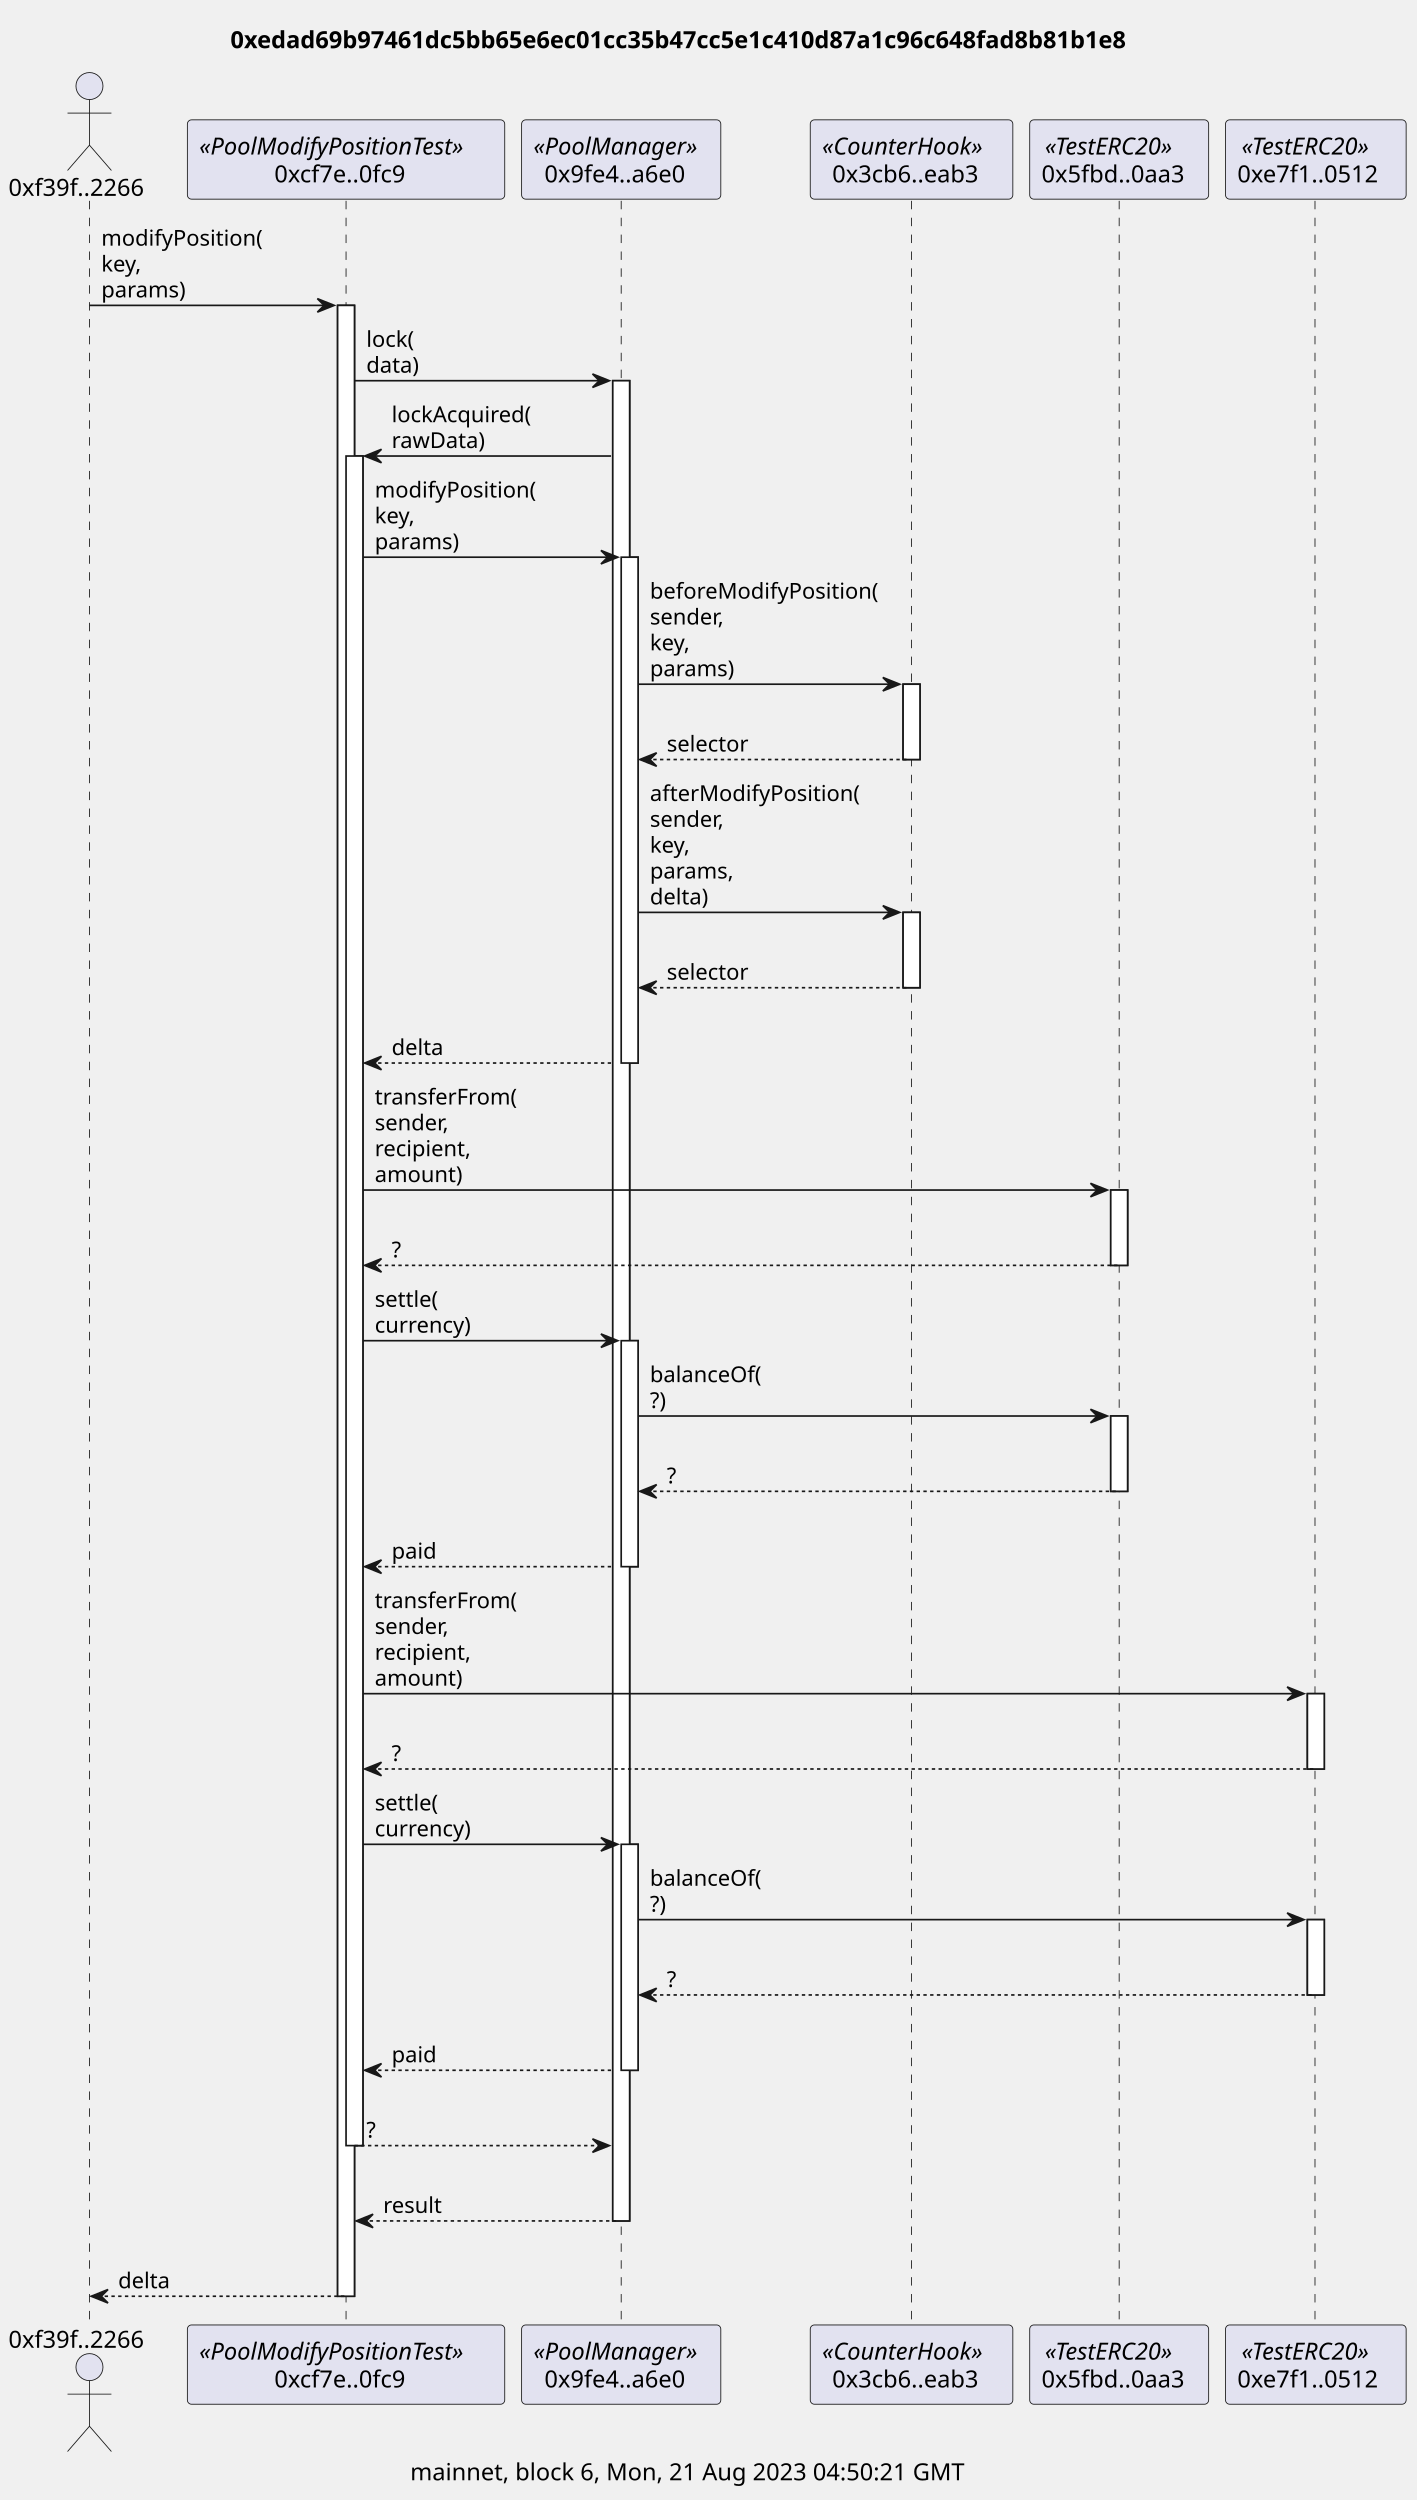
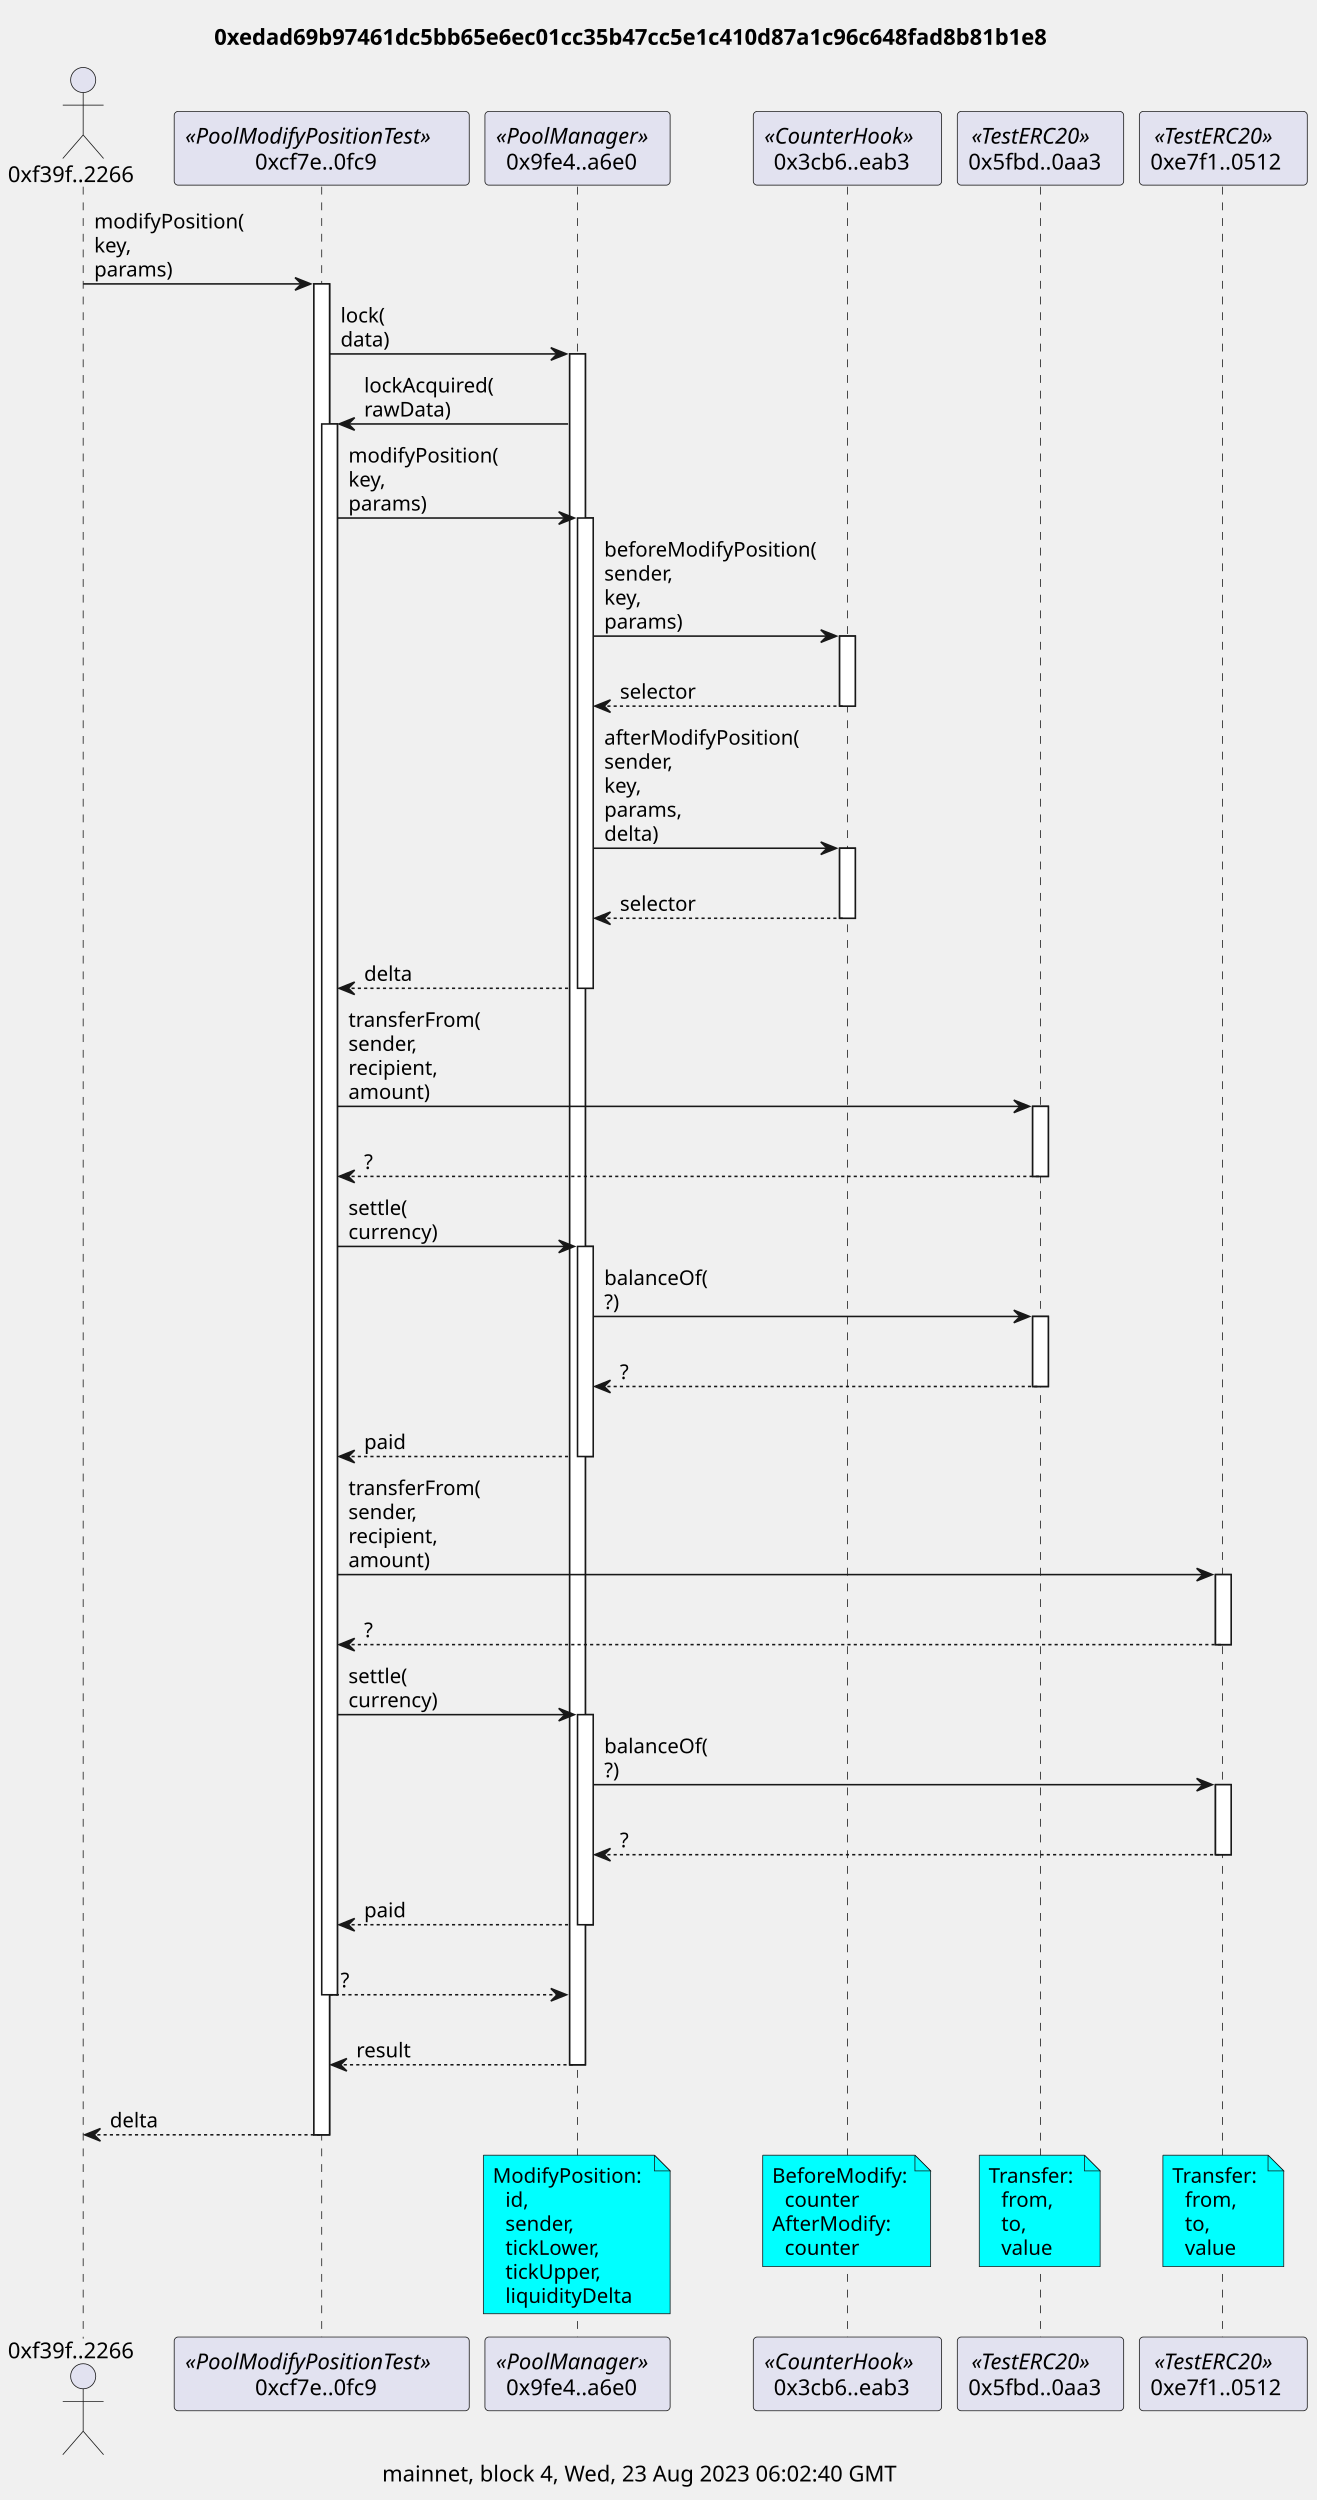
- <svg xmlns="http://www.w3.org/2000/svg" contentStyleType="text/css" height="1481px" preserveAspectRatio="none" style="width:839px;height:1481px;background:#FFFFFF;" version="1.1" viewBox="0 0 839 1481" width="839px" zoomAndPan="magnify">
+ <svg xmlns="http://www.w3.org/2000/svg" contentStyleType="text/css" height="1593px" preserveAspectRatio="none" style="width:839px;height:1593px;background:#FFFFFF;" version="1.1" viewBox="0 0 839 1593" width="839px" zoomAndPan="magnify">
  <defs />
  <g>
    <text fill="#000000" font-family="sans-serif" font-size="14" font-weight="bold" lengthAdjust="spacing" textLength="564" x="136.5" y="28.535">0xedad69b97461dc5bb65e6ec01cc35b47cc5e1c410d87a1c96c648fad8b81b1e8</text>
-     <text fill="#000000" font-family="sans-serif" font-size="14" lengthAdjust="spacing" textLength="351" x="243" y="1469.322">mainnet, block 6, Mon, 21 Aug 2023 04:50:21 GMT</text>
+     <text fill="#000000" font-family="sans-serif" font-size="14" lengthAdjust="spacing" textLength="350" x="243.5" y="1581.186">mainnet, block 4, Wed, 23 Aug 2023 06:02:40 GMT</text>
    <rect fill="#FFFFFF" height="1179.391" style="stroke:#181818;stroke-width:1.0;" width="10" x="200" y="180.908" />
    <rect fill="#FFFFFF" height="1000.906" style="stroke:#181818;stroke-width:1.0;" width="10" x="205" y="270.15" />
    <rect fill="#FFFFFF" height="1090.148" style="stroke:#181818;stroke-width:1.0;" width="10" x="363" y="225.529" />
    <rect fill="#FFFFFF" height="299.658" style="stroke:#181818;stroke-width:1.0;" width="10" x="368" y="330.082" />
    <rect fill="#FFFFFF" height="133.863" style="stroke:#181818;stroke-width:1.0;" width="10" x="368" y="794.225" />
    <rect fill="#FFFFFF" height="133.863" style="stroke:#181818;stroke-width:1.0;" width="10" x="368" y="1092.572" />
    <rect fill="#FFFFFF" height="44.621" style="stroke:#181818;stroke-width:1.0;" width="10" x="535" y="405.324" />
    <rect fill="#FFFFFF" height="44.621" style="stroke:#181818;stroke-width:1.0;" width="10" x="535" y="540.498" />
    <rect fill="#FFFFFF" height="44.621" style="stroke:#181818;stroke-width:1.0;" width="10" x="658" y="704.982" />
    <rect fill="#FFFFFF" height="44.621" style="stroke:#181818;stroke-width:1.0;" width="10" x="658" y="838.846" />
    <rect fill="#FFFFFF" height="44.621" style="stroke:#181818;stroke-width:1.0;" width="10" x="774.5" y="1003.33" />
    <rect fill="#FFFFFF" height="44.621" style="stroke:#181818;stroke-width:1.0;" width="10" x="774.5" y="1137.193" />
-     <line style="stroke:#181818;stroke-width:0.5;stroke-dasharray:5.0,5.0;" x1="53" x2="53" y1="118.977" y2="1378.299" />
-     <line style="stroke:#181818;stroke-width:0.5;stroke-dasharray:5.0,5.0;" x1="205" x2="205" y1="118.977" y2="1378.299" />
-     <line style="stroke:#181818;stroke-width:0.5;stroke-dasharray:5.0,5.0;" x1="368" x2="368" y1="118.977" y2="1378.299" />
-     <line style="stroke:#181818;stroke-width:0.5;stroke-dasharray:5.0,5.0;" x1="540" x2="540" y1="118.977" y2="1378.299" />
-     <line style="stroke:#181818;stroke-width:0.5;stroke-dasharray:5.0,5.0;" x1="663" x2="663" y1="118.977" y2="1378.299" />
-     <line style="stroke:#181818;stroke-width:0.5;stroke-dasharray:5.0,5.0;" x1="779" x2="779" y1="118.977" y2="1378.299" />
+     <line style="stroke:#181818;stroke-width:0.5;stroke-dasharray:5.0,5.0;" x1="53" x2="53" y1="118.977" y2="1490.162" />
+     <line style="stroke:#181818;stroke-width:0.5;stroke-dasharray:5.0,5.0;" x1="205" x2="205" y1="118.977" y2="1490.162" />
+     <line style="stroke:#181818;stroke-width:0.5;stroke-dasharray:5.0,5.0;" x1="368" x2="368" y1="118.977" y2="1490.162" />
+     <line style="stroke:#181818;stroke-width:0.5;stroke-dasharray:5.0,5.0;" x1="540" x2="540" y1="118.977" y2="1490.162" />
+     <line style="stroke:#181818;stroke-width:0.5;stroke-dasharray:5.0,5.0;" x1="663" x2="663" y1="118.977" y2="1490.162" />
+     <line style="stroke:#181818;stroke-width:0.5;stroke-dasharray:5.0,5.0;" x1="779" x2="779" y1="118.977" y2="1490.162" />
    <text fill="#000000" font-family="sans-serif" font-size="14" lengthAdjust="spacing" textLength="90" x="5" y="116.023">0xf39f..2266</text>
    <ellipse cx="53" cy="50.988" fill="#E2E2F0" rx="8" ry="8" style="stroke:#181818;stroke-width:0.5;" />
    <path d="M53,58.988 L53,85.988 M40,66.988 L66,66.988 M53,85.988 L40,100.988 M53,85.988 L66,100.988 " fill="none" style="stroke:#181818;stroke-width:0.5;" />
-     <text fill="#000000" font-family="sans-serif" font-size="14" lengthAdjust="spacing" textLength="90" x="5" y="1390.834">0xf39f..2266</text>
-     <ellipse cx="53" cy="1402.287" fill="#E2E2F0" rx="8" ry="8" style="stroke:#181818;stroke-width:0.5;" />
-     <path d="M53,1410.287 L53,1437.287 M40,1418.287 L66,1418.287 M53,1437.287 L40,1452.287 M53,1437.287 L66,1452.287 " fill="none" style="stroke:#181818;stroke-width:0.5;" />
+     <text fill="#000000" font-family="sans-serif" font-size="14" lengthAdjust="spacing" textLength="90" x="5" y="1502.697">0xf39f..2266</text>
+     <ellipse cx="53" cy="1514.15" fill="#E2E2F0" rx="8" ry="8" style="stroke:#181818;stroke-width:0.5;" />
+     <path d="M53,1522.15 L53,1549.15 M40,1530.15 L66,1530.15 M53,1549.15 L40,1564.15 M53,1549.15 L66,1564.15 " fill="none" style="stroke:#181818;stroke-width:0.5;" />
    <rect fill="#E2E2F0" height="46.977" rx="2.5" ry="2.5" style="stroke:#181818;stroke-width:0.5;" width="188" x="111" y="71" />
    <text fill="#000000" font-family="sans-serif" font-size="14" font-style="italic" lengthAdjust="spacing" textLength="174" x="118" y="91.535">«PoolModifyPositionTest»</text>
    <text fill="#000000" font-family="sans-serif" font-size="14" lengthAdjust="spacing" textLength="85" x="162.5" y="108.023">0xcf7e..0fc9</text>
-     <rect fill="#E2E2F0" height="46.977" rx="2.5" ry="2.5" style="stroke:#181818;stroke-width:0.5;" width="188" x="111" y="1377.299" />
-     <text fill="#000000" font-family="sans-serif" font-size="14" font-style="italic" lengthAdjust="spacing" textLength="174" x="118" y="1397.834">«PoolModifyPositionTest»</text>
-     <text fill="#000000" font-family="sans-serif" font-size="14" lengthAdjust="spacing" textLength="85" x="162.5" y="1414.322">0xcf7e..0fc9</text>
+     <rect fill="#E2E2F0" height="46.977" rx="2.5" ry="2.5" style="stroke:#181818;stroke-width:0.5;" width="188" x="111" y="1489.162" />
+     <text fill="#000000" font-family="sans-serif" font-size="14" font-style="italic" lengthAdjust="spacing" textLength="174" x="118" y="1509.697">«PoolModifyPositionTest»</text>
+     <text fill="#000000" font-family="sans-serif" font-size="14" lengthAdjust="spacing" textLength="85" x="162.5" y="1526.186">0xcf7e..0fc9</text>
    <rect fill="#E2E2F0" height="46.977" rx="2.5" ry="2.5" style="stroke:#181818;stroke-width:0.5;" width="118" x="309" y="71" />
    <text fill="#000000" font-family="sans-serif" font-size="14" font-style="italic" lengthAdjust="spacing" textLength="104" x="316" y="91.535">«PoolManager»</text>
    <text fill="#000000" font-family="sans-serif" font-size="14" lengthAdjust="spacing" textLength="91" x="322.5" y="108.023">0x9fe4..a6e0</text>
-     <rect fill="#E2E2F0" height="46.977" rx="2.5" ry="2.5" style="stroke:#181818;stroke-width:0.5;" width="118" x="309" y="1377.299" />
-     <text fill="#000000" font-family="sans-serif" font-size="14" font-style="italic" lengthAdjust="spacing" textLength="104" x="316" y="1397.834">«PoolManager»</text>
-     <text fill="#000000" font-family="sans-serif" font-size="14" lengthAdjust="spacing" textLength="91" x="322.5" y="1414.322">0x9fe4..a6e0</text>
+     <rect fill="#E2E2F0" height="46.977" rx="2.5" ry="2.5" style="stroke:#181818;stroke-width:0.5;" width="118" x="309" y="1489.162" />
+     <text fill="#000000" font-family="sans-serif" font-size="14" font-style="italic" lengthAdjust="spacing" textLength="104" x="316" y="1509.697">«PoolManager»</text>
+     <text fill="#000000" font-family="sans-serif" font-size="14" lengthAdjust="spacing" textLength="91" x="322.5" y="1526.186">0x9fe4..a6e0</text>
    <rect fill="#E2E2F0" height="46.977" rx="2.5" ry="2.5" style="stroke:#181818;stroke-width:0.5;" width="120" x="480" y="71" />
    <text fill="#000000" font-family="sans-serif" font-size="14" font-style="italic" lengthAdjust="spacing" textLength="106" x="487" y="91.535">«CounterHook»</text>
    <text fill="#000000" font-family="sans-serif" font-size="14" lengthAdjust="spacing" textLength="94" x="493" y="108.023">0x3cb6..eab3</text>
-     <rect fill="#E2E2F0" height="46.977" rx="2.5" ry="2.5" style="stroke:#181818;stroke-width:0.5;" width="120" x="480" y="1377.299" />
-     <text fill="#000000" font-family="sans-serif" font-size="14" font-style="italic" lengthAdjust="spacing" textLength="106" x="487" y="1397.834">«CounterHook»</text>
-     <text fill="#000000" font-family="sans-serif" font-size="14" lengthAdjust="spacing" textLength="94" x="493" y="1414.322">0x3cb6..eab3</text>
+     <rect fill="#E2E2F0" height="46.977" rx="2.5" ry="2.5" style="stroke:#181818;stroke-width:0.5;" width="120" x="480" y="1489.162" />
+     <text fill="#000000" font-family="sans-serif" font-size="14" font-style="italic" lengthAdjust="spacing" textLength="106" x="487" y="1509.697">«CounterHook»</text>
+     <text fill="#000000" font-family="sans-serif" font-size="14" lengthAdjust="spacing" textLength="94" x="493" y="1526.186">0x3cb6..eab3</text>
    <rect fill="#E2E2F0" height="46.977" rx="2.5" ry="2.5" style="stroke:#181818;stroke-width:0.5;" width="106" x="610" y="71" />
    <text fill="#000000" font-family="sans-serif" font-size="14" font-style="italic" lengthAdjust="spacing" textLength="88" x="619" y="91.535">«TestERC20»</text>
    <text fill="#000000" font-family="sans-serif" font-size="14" lengthAdjust="spacing" textLength="92" x="617" y="108.023">0x5fbd..0aa3</text>
-     <rect fill="#E2E2F0" height="46.977" rx="2.5" ry="2.5" style="stroke:#181818;stroke-width:0.5;" width="106" x="610" y="1377.299" />
-     <text fill="#000000" font-family="sans-serif" font-size="14" font-style="italic" lengthAdjust="spacing" textLength="88" x="619" y="1397.834">«TestERC20»</text>
-     <text fill="#000000" font-family="sans-serif" font-size="14" lengthAdjust="spacing" textLength="92" x="617" y="1414.322">0x5fbd..0aa3</text>
+     <rect fill="#E2E2F0" height="46.977" rx="2.5" ry="2.5" style="stroke:#181818;stroke-width:0.5;" width="106" x="610" y="1489.162" />
+     <text fill="#000000" font-family="sans-serif" font-size="14" font-style="italic" lengthAdjust="spacing" textLength="88" x="619" y="1509.697">«TestERC20»</text>
+     <text fill="#000000" font-family="sans-serif" font-size="14" lengthAdjust="spacing" textLength="92" x="617" y="1526.186">0x5fbd..0aa3</text>
    <rect fill="#E2E2F0" height="46.977" rx="2.5" ry="2.5" style="stroke:#181818;stroke-width:0.5;" width="107" x="726" y="71" />
    <text fill="#000000" font-family="sans-serif" font-size="14" font-style="italic" lengthAdjust="spacing" textLength="88" x="735.5" y="91.535">«TestERC20»</text>
    <text fill="#000000" font-family="sans-serif" font-size="14" lengthAdjust="spacing" textLength="93" x="733" y="108.023">0xe7f1..0512</text>
-     <rect fill="#E2E2F0" height="46.977" rx="2.5" ry="2.5" style="stroke:#181818;stroke-width:0.5;" width="107" x="726" y="1377.299" />
-     <text fill="#000000" font-family="sans-serif" font-size="14" font-style="italic" lengthAdjust="spacing" textLength="88" x="735.5" y="1397.834">«TestERC20»</text>
-     <text fill="#000000" font-family="sans-serif" font-size="14" lengthAdjust="spacing" textLength="93" x="733" y="1414.322">0xe7f1..0512</text>
+     <rect fill="#E2E2F0" height="46.977" rx="2.5" ry="2.5" style="stroke:#181818;stroke-width:0.5;" width="107" x="726" y="1489.162" />
+     <text fill="#000000" font-family="sans-serif" font-size="14" font-style="italic" lengthAdjust="spacing" textLength="88" x="735.5" y="1509.697">«TestERC20»</text>
+     <text fill="#000000" font-family="sans-serif" font-size="14" lengthAdjust="spacing" textLength="93" x="733" y="1526.186">0xe7f1..0512</text>
    <rect fill="#FFFFFF" height="1179.391" style="stroke:#181818;stroke-width:1.0;" width="10" x="200" y="180.908" />
    <rect fill="#FFFFFF" height="1000.906" style="stroke:#181818;stroke-width:1.0;" width="10" x="205" y="270.15" />
    <rect fill="#FFFFFF" height="1090.148" style="stroke:#181818;stroke-width:1.0;" width="10" x="363" y="225.529" />
    <rect fill="#FFFFFF" height="299.658" style="stroke:#181818;stroke-width:1.0;" width="10" x="368" y="330.082" />
    <rect fill="#FFFFFF" height="133.863" style="stroke:#181818;stroke-width:1.0;" width="10" x="368" y="794.225" />
    <rect fill="#FFFFFF" height="133.863" style="stroke:#181818;stroke-width:1.0;" width="10" x="368" y="1092.572" />
    <rect fill="#FFFFFF" height="44.621" style="stroke:#181818;stroke-width:1.0;" width="10" x="535" y="405.324" />
    <rect fill="#FFFFFF" height="44.621" style="stroke:#181818;stroke-width:1.0;" width="10" x="535" y="540.498" />
    <rect fill="#FFFFFF" height="44.621" style="stroke:#181818;stroke-width:1.0;" width="10" x="658" y="704.982" />
    <rect fill="#FFFFFF" height="44.621" style="stroke:#181818;stroke-width:1.0;" width="10" x="658" y="838.846" />
    <rect fill="#FFFFFF" height="44.621" style="stroke:#181818;stroke-width:1.0;" width="10" x="774.5" y="1003.33" />
    <rect fill="#FFFFFF" height="44.621" style="stroke:#181818;stroke-width:1.0;" width="10" x="774.5" y="1137.193" />
    <polygon fill="#181818" points="188,176.908,198,180.908,188,184.908,192,180.908" style="stroke:#181818;stroke-width:1.0;" />
    <line style="stroke:#181818;stroke-width:1.0;" x1="53" x2="194" y1="180.908" y2="180.908" />
    <text fill="#000000" font-family="sans-serif" font-size="13" lengthAdjust="spacing" textLength="99" x="60" y="145.545">modifyPosition(</text>
    <text fill="#000000" font-family="sans-serif" font-size="13" lengthAdjust="spacing" textLength="26" x="60" y="160.856">key,</text>
    <text fill="#000000" font-family="sans-serif" font-size="13" lengthAdjust="spacing" textLength="50" x="60" y="176.166">params)</text>
    <polygon fill="#181818" points="351,221.529,361,225.529,351,229.529,355,225.529" style="stroke:#181818;stroke-width:1.0;" />
    <line style="stroke:#181818;stroke-width:1.0;" x1="210" x2="357" y1="225.529" y2="225.529" />
    <text fill="#000000" font-family="sans-serif" font-size="13" lengthAdjust="spacing" textLength="31" x="217" y="205.477">lock(</text>
    <text fill="#000000" font-family="sans-serif" font-size="13" lengthAdjust="spacing" textLength="31" x="217" y="220.787">data)</text>
    <polygon fill="#181818" points="226,266.15,216,270.15,226,274.15,222,270.15" style="stroke:#181818;stroke-width:1.0;" />
    <line style="stroke:#181818;stroke-width:1.0;" x1="220" x2="362" y1="270.15" y2="270.15" />
    <text fill="#000000" font-family="sans-serif" font-size="13" lengthAdjust="spacing" textLength="87" x="232" y="250.098">lockAcquired(</text>
    <text fill="#000000" font-family="sans-serif" font-size="13" lengthAdjust="spacing" textLength="55" x="232" y="265.408">rawData)</text>
    <polygon fill="#181818" points="356,326.082,366,330.082,356,334.082,360,330.082" style="stroke:#181818;stroke-width:1.0;" />
    <line style="stroke:#181818;stroke-width:1.0;" x1="215" x2="362" y1="330.082" y2="330.082" />
    <text fill="#000000" font-family="sans-serif" font-size="13" lengthAdjust="spacing" textLength="99" x="222" y="294.719">modifyPosition(</text>
    <text fill="#000000" font-family="sans-serif" font-size="13" lengthAdjust="spacing" textLength="26" x="222" y="310.029">key,</text>
    <text fill="#000000" font-family="sans-serif" font-size="13" lengthAdjust="spacing" textLength="50" x="222" y="325.34">params)</text>
    <polygon fill="#181818" points="523,401.324,533,405.324,523,409.324,527,405.324" style="stroke:#181818;stroke-width:1.0;" />
    <line style="stroke:#181818;stroke-width:1.0;" x1="378" x2="529" y1="405.324" y2="405.324" />
    <text fill="#000000" font-family="sans-serif" font-size="13" lengthAdjust="spacing" textLength="138" x="385" y="354.65">beforeModifyPosition(</text>
    <text fill="#000000" font-family="sans-serif" font-size="13" lengthAdjust="spacing" textLength="46" x="385" y="369.961">sender,</text>
    <text fill="#000000" font-family="sans-serif" font-size="13" lengthAdjust="spacing" textLength="26" x="385" y="385.272">key,</text>
    <text fill="#000000" font-family="sans-serif" font-size="13" lengthAdjust="spacing" textLength="50" x="385" y="400.582">params)</text>
    <polygon fill="#181818" points="389,445.945,379,449.945,389,453.945,385,449.945" style="stroke:#181818;stroke-width:1.0;" />
    <line style="stroke:#181818;stroke-width:1.0;stroke-dasharray:2.0,2.0;" x1="383" x2="539" y1="449.945" y2="449.945" />
    <text fill="#000000" font-family="sans-serif" font-size="13" lengthAdjust="spacing" textLength="4" x="395" y="429.893"> </text>
    <text fill="#000000" font-family="sans-serif" font-size="13" lengthAdjust="spacing" textLength="50" x="395" y="445.203">selector</text>
    <polygon fill="#181818" points="523,536.498,533,540.498,523,544.498,527,540.498" style="stroke:#181818;stroke-width:1.0;" />
    <line style="stroke:#181818;stroke-width:1.0;" x1="378" x2="529" y1="540.498" y2="540.498" />
    <text fill="#000000" font-family="sans-serif" font-size="13" lengthAdjust="spacing" textLength="127" x="385" y="474.514">afterModifyPosition(</text>
    <text fill="#000000" font-family="sans-serif" font-size="13" lengthAdjust="spacing" textLength="46" x="385" y="489.824">sender,</text>
    <text fill="#000000" font-family="sans-serif" font-size="13" lengthAdjust="spacing" textLength="26" x="385" y="505.135">key,</text>
    <text fill="#000000" font-family="sans-serif" font-size="13" lengthAdjust="spacing" textLength="50" x="385" y="520.445">params,</text>
    <text fill="#000000" font-family="sans-serif" font-size="13" lengthAdjust="spacing" textLength="35" x="385" y="535.756">delta)</text>
    <polygon fill="#181818" points="389,581.119,379,585.119,389,589.119,385,585.119" style="stroke:#181818;stroke-width:1.0;" />
    <line style="stroke:#181818;stroke-width:1.0;stroke-dasharray:2.0,2.0;" x1="383" x2="539" y1="585.119" y2="585.119" />
    <text fill="#000000" font-family="sans-serif" font-size="13" lengthAdjust="spacing" textLength="4" x="395" y="565.066"> </text>
    <text fill="#000000" font-family="sans-serif" font-size="13" lengthAdjust="spacing" textLength="50" x="395" y="580.377">selector</text>
    <polygon fill="#181818" points="226,625.74,216,629.74,226,633.74,222,629.74" style="stroke:#181818;stroke-width:1.0;" />
    <line style="stroke:#181818;stroke-width:1.0;stroke-dasharray:2.0,2.0;" x1="220" x2="362" y1="629.74" y2="629.74" />
    <text fill="#000000" font-family="sans-serif" font-size="13" lengthAdjust="spacing" textLength="4" x="232" y="609.688"> </text>
    <text fill="#000000" font-family="sans-serif" font-size="13" lengthAdjust="spacing" textLength="31" x="232" y="624.998">delta</text>
    <polygon fill="#181818" points="646,700.982,656,704.982,646,708.982,650,704.982" style="stroke:#181818;stroke-width:1.0;" />
    <line style="stroke:#181818;stroke-width:1.0;" x1="215" x2="652" y1="704.982" y2="704.982" />
    <text fill="#000000" font-family="sans-serif" font-size="13" lengthAdjust="spacing" textLength="85" x="222" y="654.309">transferFrom(</text>
    <text fill="#000000" font-family="sans-serif" font-size="13" lengthAdjust="spacing" textLength="46" x="222" y="669.619">sender,</text>
    <text fill="#000000" font-family="sans-serif" font-size="13" lengthAdjust="spacing" textLength="59" x="222" y="684.93">recipient,</text>
    <text fill="#000000" font-family="sans-serif" font-size="13" lengthAdjust="spacing" textLength="52" x="222" y="700.24">amount)</text>
    <polygon fill="#181818" points="226,745.604,216,749.604,226,753.604,222,749.604" style="stroke:#181818;stroke-width:1.0;" />
    <line style="stroke:#181818;stroke-width:1.0;stroke-dasharray:2.0,2.0;" x1="220" x2="662" y1="749.604" y2="749.604" />
    <text fill="#000000" font-family="sans-serif" font-size="13" lengthAdjust="spacing" textLength="4" x="232" y="729.551"> </text>
    <text fill="#000000" font-family="sans-serif" font-size="13" lengthAdjust="spacing" textLength="5" x="232" y="744.861">?</text>
    <polygon fill="#181818" points="356,790.225,366,794.225,356,798.225,360,794.225" style="stroke:#181818;stroke-width:1.0;" />
    <line style="stroke:#181818;stroke-width:1.0;" x1="215" x2="362" y1="794.225" y2="794.225" />
    <text fill="#000000" font-family="sans-serif" font-size="13" lengthAdjust="spacing" textLength="39" x="222" y="774.172">settle(</text>
    <text fill="#000000" font-family="sans-serif" font-size="13" lengthAdjust="spacing" textLength="58" x="222" y="789.482">currency)</text>
    <polygon fill="#181818" points="646,834.846,656,838.846,646,842.846,650,838.846" style="stroke:#181818;stroke-width:1.0;" />
    <line style="stroke:#181818;stroke-width:1.0;" x1="378" x2="652" y1="838.846" y2="838.846" />
    <text fill="#000000" font-family="sans-serif" font-size="13" lengthAdjust="spacing" textLength="67" x="385" y="818.793">balanceOf(</text>
    <text fill="#000000" font-family="sans-serif" font-size="13" lengthAdjust="spacing" textLength="9" x="385" y="834.104">?)</text>
    <polygon fill="#181818" points="389,879.467,379,883.467,389,887.467,385,883.467" style="stroke:#181818;stroke-width:1.0;" />
    <line style="stroke:#181818;stroke-width:1.0;stroke-dasharray:2.0,2.0;" x1="383" x2="662" y1="883.467" y2="883.467" />
    <text fill="#000000" font-family="sans-serif" font-size="13" lengthAdjust="spacing" textLength="4" x="395" y="863.414"> </text>
    <text fill="#000000" font-family="sans-serif" font-size="13" lengthAdjust="spacing" textLength="5" x="395" y="878.725">?</text>
    <polygon fill="#181818" points="226,924.088,216,928.088,226,932.088,222,928.088" style="stroke:#181818;stroke-width:1.0;" />
    <line style="stroke:#181818;stroke-width:1.0;stroke-dasharray:2.0,2.0;" x1="220" x2="362" y1="928.088" y2="928.088" />
    <text fill="#000000" font-family="sans-serif" font-size="13" lengthAdjust="spacing" textLength="4" x="232" y="908.035"> </text>
    <text fill="#000000" font-family="sans-serif" font-size="13" lengthAdjust="spacing" textLength="27" x="232" y="923.346">paid</text>
    <polygon fill="#181818" points="762.5,999.33,772.5,1003.33,762.5,1007.33,766.5,1003.33" style="stroke:#181818;stroke-width:1.0;" />
    <line style="stroke:#181818;stroke-width:1.0;" x1="215" x2="768.5" y1="1003.33" y2="1003.33" />
    <text fill="#000000" font-family="sans-serif" font-size="13" lengthAdjust="spacing" textLength="85" x="222" y="952.656">transferFrom(</text>
    <text fill="#000000" font-family="sans-serif" font-size="13" lengthAdjust="spacing" textLength="46" x="222" y="967.967">sender,</text>
    <text fill="#000000" font-family="sans-serif" font-size="13" lengthAdjust="spacing" textLength="59" x="222" y="983.277">recipient,</text>
    <text fill="#000000" font-family="sans-serif" font-size="13" lengthAdjust="spacing" textLength="52" x="222" y="998.588">amount)</text>
    <polygon fill="#181818" points="226,1043.951,216,1047.951,226,1051.951,222,1047.951" style="stroke:#181818;stroke-width:1.0;" />
    <line style="stroke:#181818;stroke-width:1.0;stroke-dasharray:2.0,2.0;" x1="220" x2="778.5" y1="1047.951" y2="1047.951" />
    <text fill="#000000" font-family="sans-serif" font-size="13" lengthAdjust="spacing" textLength="4" x="232" y="1027.898"> </text>
    <text fill="#000000" font-family="sans-serif" font-size="13" lengthAdjust="spacing" textLength="5" x="232" y="1043.209">?</text>
    <polygon fill="#181818" points="356,1088.572,366,1092.572,356,1096.572,360,1092.572" style="stroke:#181818;stroke-width:1.0;" />
    <line style="stroke:#181818;stroke-width:1.0;" x1="215" x2="362" y1="1092.572" y2="1092.572" />
    <text fill="#000000" font-family="sans-serif" font-size="13" lengthAdjust="spacing" textLength="39" x="222" y="1072.52">settle(</text>
    <text fill="#000000" font-family="sans-serif" font-size="13" lengthAdjust="spacing" textLength="58" x="222" y="1087.83">currency)</text>
    <polygon fill="#181818" points="762.5,1133.193,772.5,1137.193,762.5,1141.193,766.5,1137.193" style="stroke:#181818;stroke-width:1.0;" />
    <line style="stroke:#181818;stroke-width:1.0;" x1="378" x2="768.5" y1="1137.193" y2="1137.193" />
    <text fill="#000000" font-family="sans-serif" font-size="13" lengthAdjust="spacing" textLength="67" x="385" y="1117.141">balanceOf(</text>
    <text fill="#000000" font-family="sans-serif" font-size="13" lengthAdjust="spacing" textLength="9" x="385" y="1132.451">?)</text>
    <polygon fill="#181818" points="389,1177.814,379,1181.814,389,1185.814,385,1181.814" style="stroke:#181818;stroke-width:1.0;" />
    <line style="stroke:#181818;stroke-width:1.0;stroke-dasharray:2.0,2.0;" x1="383" x2="778.5" y1="1181.814" y2="1181.814" />
    <text fill="#000000" font-family="sans-serif" font-size="13" lengthAdjust="spacing" textLength="4" x="395" y="1161.762"> </text>
    <text fill="#000000" font-family="sans-serif" font-size="13" lengthAdjust="spacing" textLength="5" x="395" y="1177.072">?</text>
    <polygon fill="#181818" points="226,1222.436,216,1226.436,226,1230.436,222,1226.436" style="stroke:#181818;stroke-width:1.0;" />
    <line style="stroke:#181818;stroke-width:1.0;stroke-dasharray:2.0,2.0;" x1="220" x2="362" y1="1226.436" y2="1226.436" />
    <text fill="#000000" font-family="sans-serif" font-size="13" lengthAdjust="spacing" textLength="4" x="232" y="1206.383"> </text>
    <text fill="#000000" font-family="sans-serif" font-size="13" lengthAdjust="spacing" textLength="27" x="232" y="1221.693">paid</text>
    <polygon fill="#181818" points="351,1267.057,361,1271.057,351,1275.057,355,1271.057" style="stroke:#181818;stroke-width:1.0;" />
    <line style="stroke:#181818;stroke-width:1.0;stroke-dasharray:2.0,2.0;" x1="210" x2="357" y1="1271.057" y2="1271.057" />
    <text fill="#000000" font-family="sans-serif" font-size="13" lengthAdjust="spacing" textLength="4" x="217" y="1251.004"> </text>
    <text fill="#000000" font-family="sans-serif" font-size="13" lengthAdjust="spacing" textLength="5" x="217" y="1266.314">?</text>
    <polygon fill="#181818" points="221,1311.678,211,1315.678,221,1319.678,217,1315.678" style="stroke:#181818;stroke-width:1.0;" />
    <line style="stroke:#181818;stroke-width:1.0;stroke-dasharray:2.0,2.0;" x1="215" x2="367" y1="1315.678" y2="1315.678" />
    <text fill="#000000" font-family="sans-serif" font-size="13" lengthAdjust="spacing" textLength="4" x="227" y="1295.625"> </text>
    <text fill="#000000" font-family="sans-serif" font-size="13" lengthAdjust="spacing" textLength="36" x="227" y="1310.936">result</text>
    <polygon fill="#181818" points="64,1356.299,54,1360.299,64,1364.299,60,1360.299" style="stroke:#181818;stroke-width:1.0;" />
    <line style="stroke:#181818;stroke-width:1.0;stroke-dasharray:2.0,2.0;" x1="58" x2="204" y1="1360.299" y2="1360.299" />
    <text fill="#000000" font-family="sans-serif" font-size="13" lengthAdjust="spacing" textLength="4" x="70" y="1340.246"> </text>
    <text fill="#000000" font-family="sans-serif" font-size="13" lengthAdjust="spacing" textLength="31" x="70" y="1355.557">delta</text>
+     <path d="M308,1373.299 L308,1474.299 L427,1474.299 L427,1383.299 L417,1373.299 L308,1373.299 " fill="#00FFFF" style="stroke:#181818;stroke-width:0.5;" />
+     <path d="M417,1373.299 L417,1383.299 L427,1383.299 L417,1373.299 " fill="#00FFFF" style="stroke:#181818;stroke-width:0.5;" />
+     <text fill="#000000" font-family="sans-serif" font-size="13" lengthAdjust="spacing" textLength="98" x="314" y="1390.867">ModifyPosition:</text>
+     <text fill="#000000" font-family="sans-serif" font-size="13" lengthAdjust="spacing" textLength="16" x="322" y="1406.178">id,</text>
+     <text fill="#000000" font-family="sans-serif" font-size="13" lengthAdjust="spacing" textLength="46" x="322" y="1421.488">sender,</text>
+     <text fill="#000000" font-family="sans-serif" font-size="13" lengthAdjust="spacing" textLength="65" x="322" y="1436.799">tickLower,</text>
+     <text fill="#000000" font-family="sans-serif" font-size="13" lengthAdjust="spacing" textLength="65" x="322" y="1452.109">tickUpper,</text>
+     <text fill="#000000" font-family="sans-serif" font-size="13" lengthAdjust="spacing" textLength="85" x="322" y="1467.42">liquidityDelta</text>
+     <path d="M486,1373.299 L486,1444.299 L593,1444.299 L593,1383.299 L583,1373.299 L486,1373.299 " fill="#00FFFF" style="stroke:#181818;stroke-width:0.5;" />
+     <path d="M583,1373.299 L583,1383.299 L593,1383.299 L583,1373.299 " fill="#00FFFF" style="stroke:#181818;stroke-width:0.5;" />
+     <text fill="#000000" font-family="sans-serif" font-size="13" lengthAdjust="spacing" textLength="86" x="492" y="1390.867">BeforeModify:</text>
+     <text fill="#000000" font-family="sans-serif" font-size="13" lengthAdjust="spacing" textLength="48" x="500" y="1406.178">counter</text>
+     <text fill="#000000" font-family="sans-serif" font-size="13" lengthAdjust="spacing" textLength="78" x="492" y="1421.488">AfterModify:</text>
+     <text fill="#000000" font-family="sans-serif" font-size="13" lengthAdjust="spacing" textLength="48" x="500" y="1436.799">counter</text>
+     <path d="M624,1373.299 L624,1444.299 L701,1444.299 L701,1383.299 L691,1373.299 L624,1373.299 " fill="#00FFFF" style="stroke:#181818;stroke-width:0.5;" />
+     <path d="M691,1373.299 L691,1383.299 L701,1383.299 L691,1373.299 " fill="#00FFFF" style="stroke:#181818;stroke-width:0.5;" />
+     <text fill="#000000" font-family="sans-serif" font-size="13" lengthAdjust="spacing" textLength="56" x="630" y="1390.867">Transfer:</text>
+     <text fill="#000000" font-family="sans-serif" font-size="13" lengthAdjust="spacing" textLength="34" x="638" y="1406.178">from,</text>
+     <text fill="#000000" font-family="sans-serif" font-size="13" lengthAdjust="spacing" textLength="17" x="638" y="1421.488">to,</text>
+     <text fill="#000000" font-family="sans-serif" font-size="13" lengthAdjust="spacing" textLength="33" x="638" y="1436.799">value</text>
+     <path d="M741,1373.299 L741,1444.299 L818,1444.299 L818,1383.299 L808,1373.299 L741,1373.299 " fill="#00FFFF" style="stroke:#181818;stroke-width:0.5;" />
+     <path d="M808,1373.299 L808,1383.299 L818,1383.299 L808,1373.299 " fill="#00FFFF" style="stroke:#181818;stroke-width:0.5;" />
+     <text fill="#000000" font-family="sans-serif" font-size="13" lengthAdjust="spacing" textLength="56" x="747" y="1390.867">Transfer:</text>
+     <text fill="#000000" font-family="sans-serif" font-size="13" lengthAdjust="spacing" textLength="34" x="755" y="1406.178">from,</text>
+     <text fill="#000000" font-family="sans-serif" font-size="13" lengthAdjust="spacing" textLength="17" x="755" y="1421.488">to,</text>
+     <text fill="#000000" font-family="sans-serif" font-size="13" lengthAdjust="spacing" textLength="33" x="755" y="1436.799">value</text>
  </g>
</svg>
